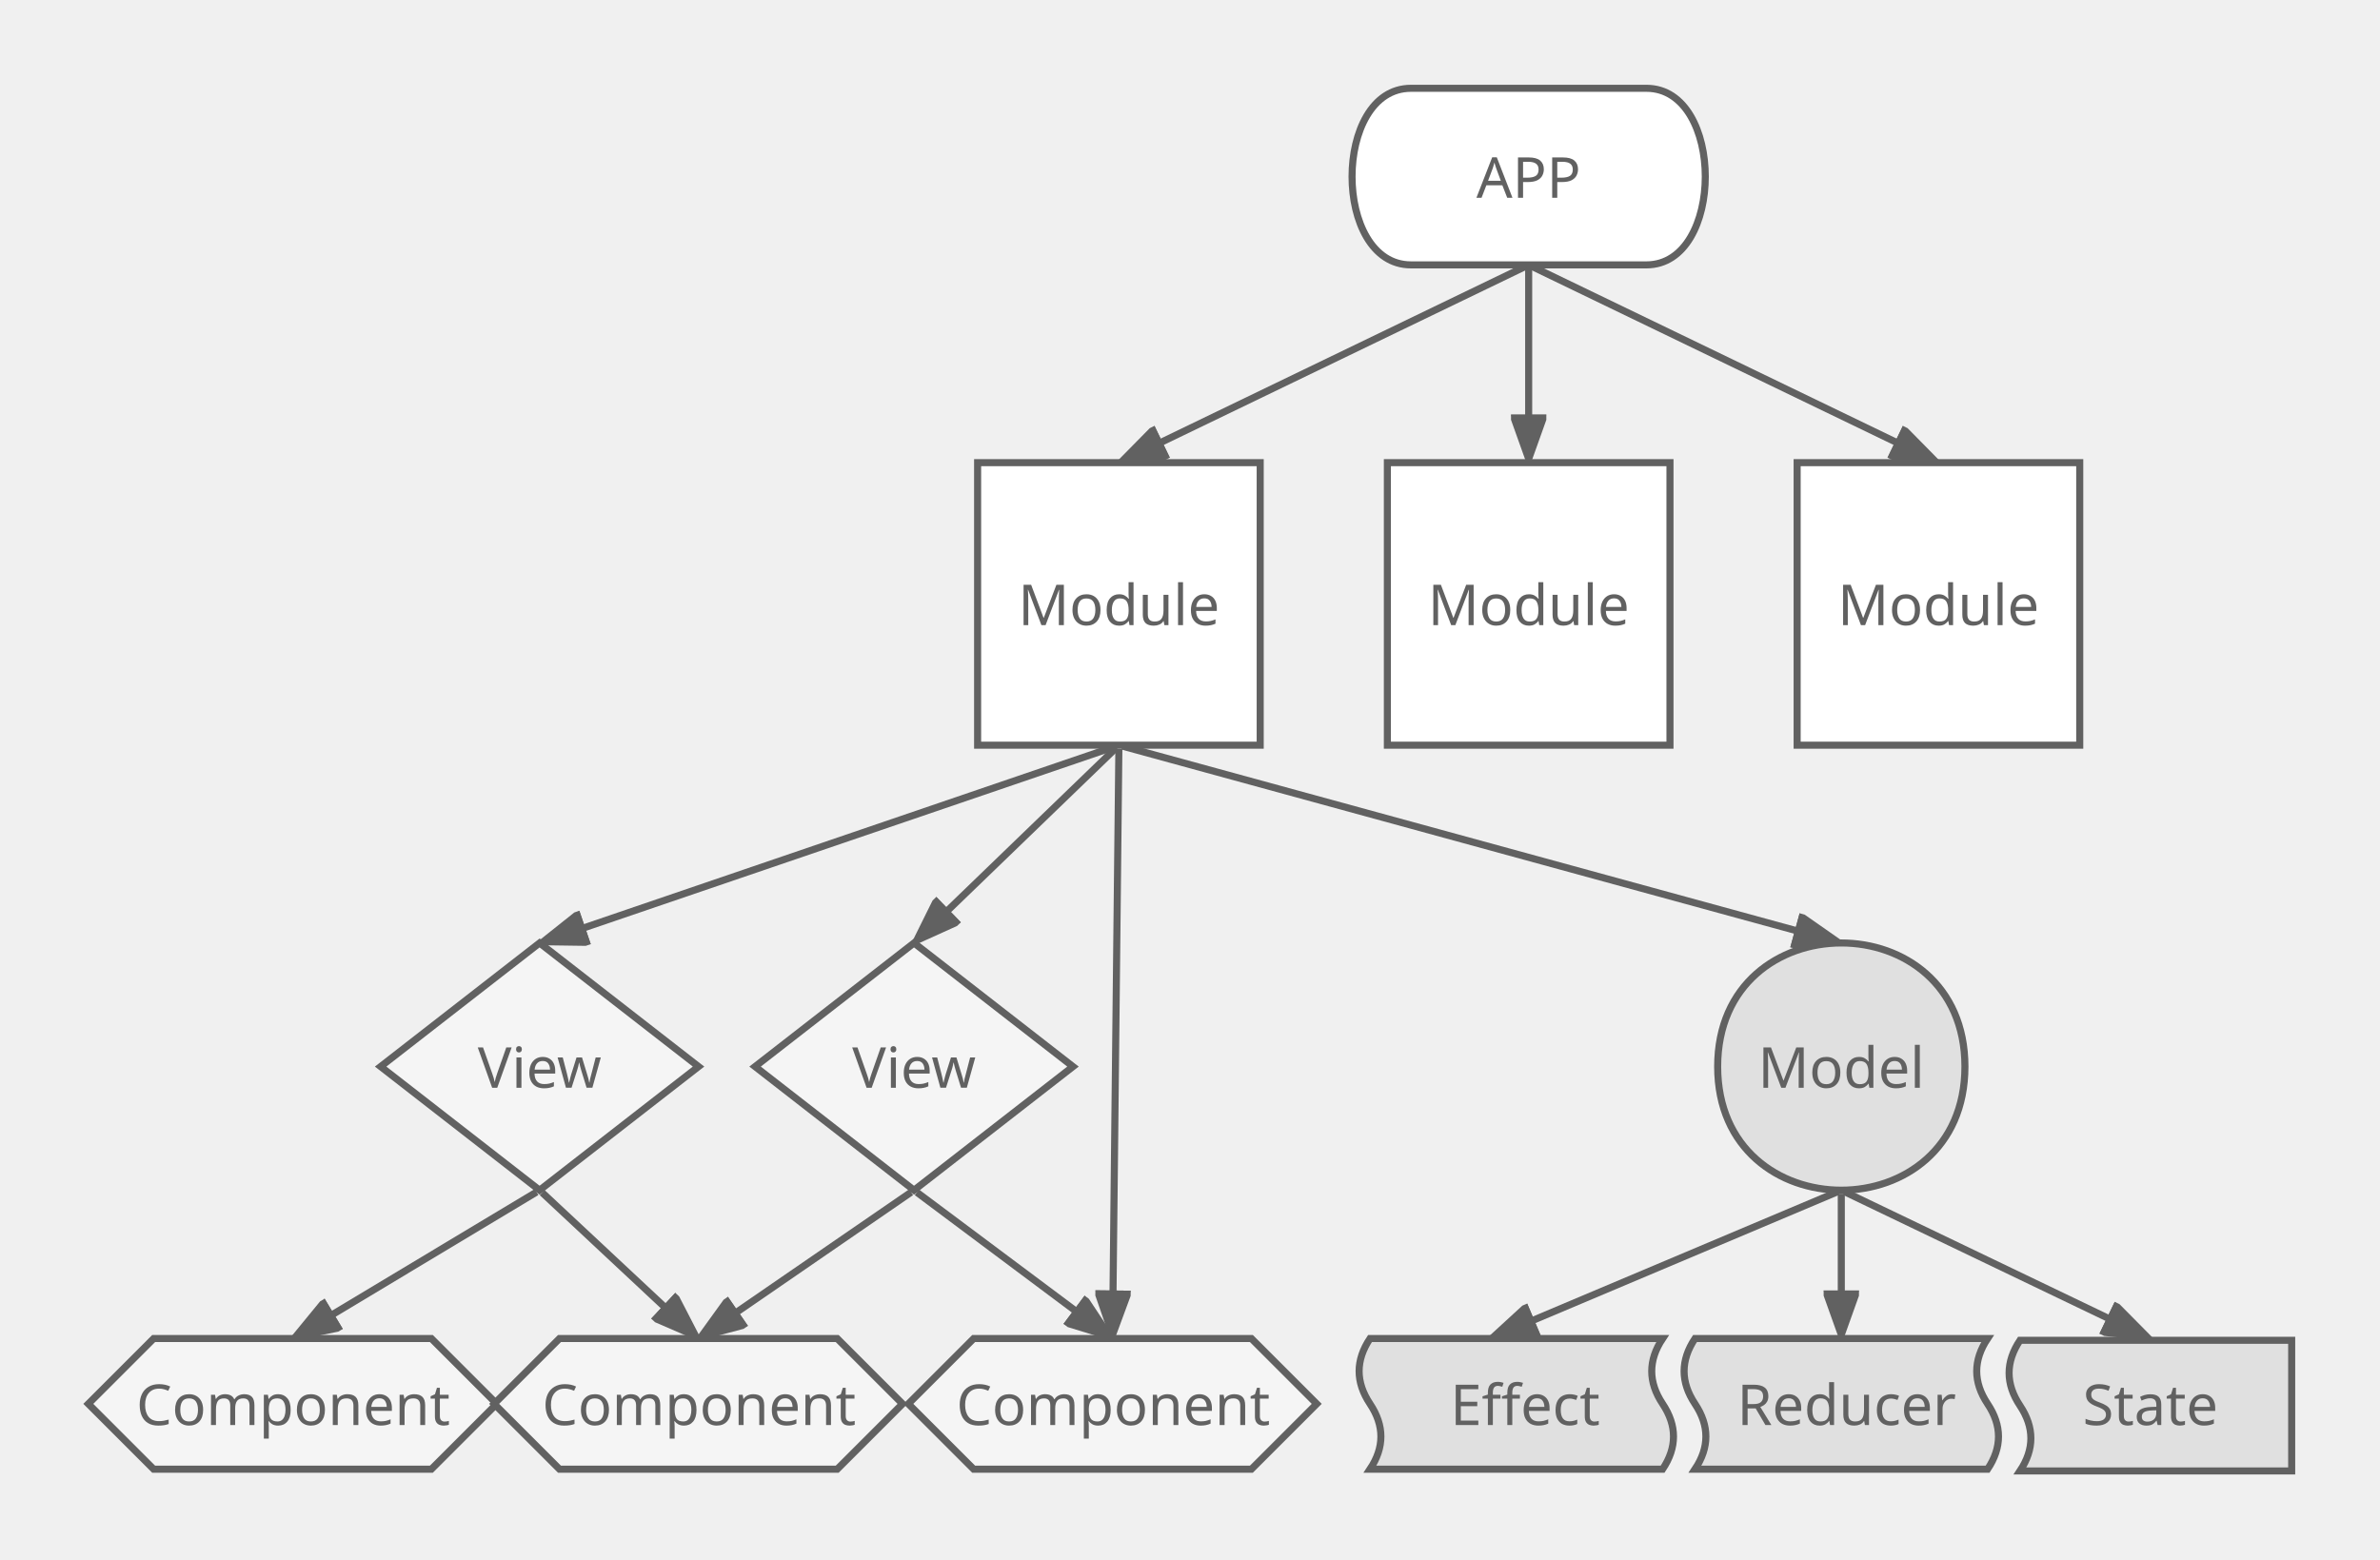
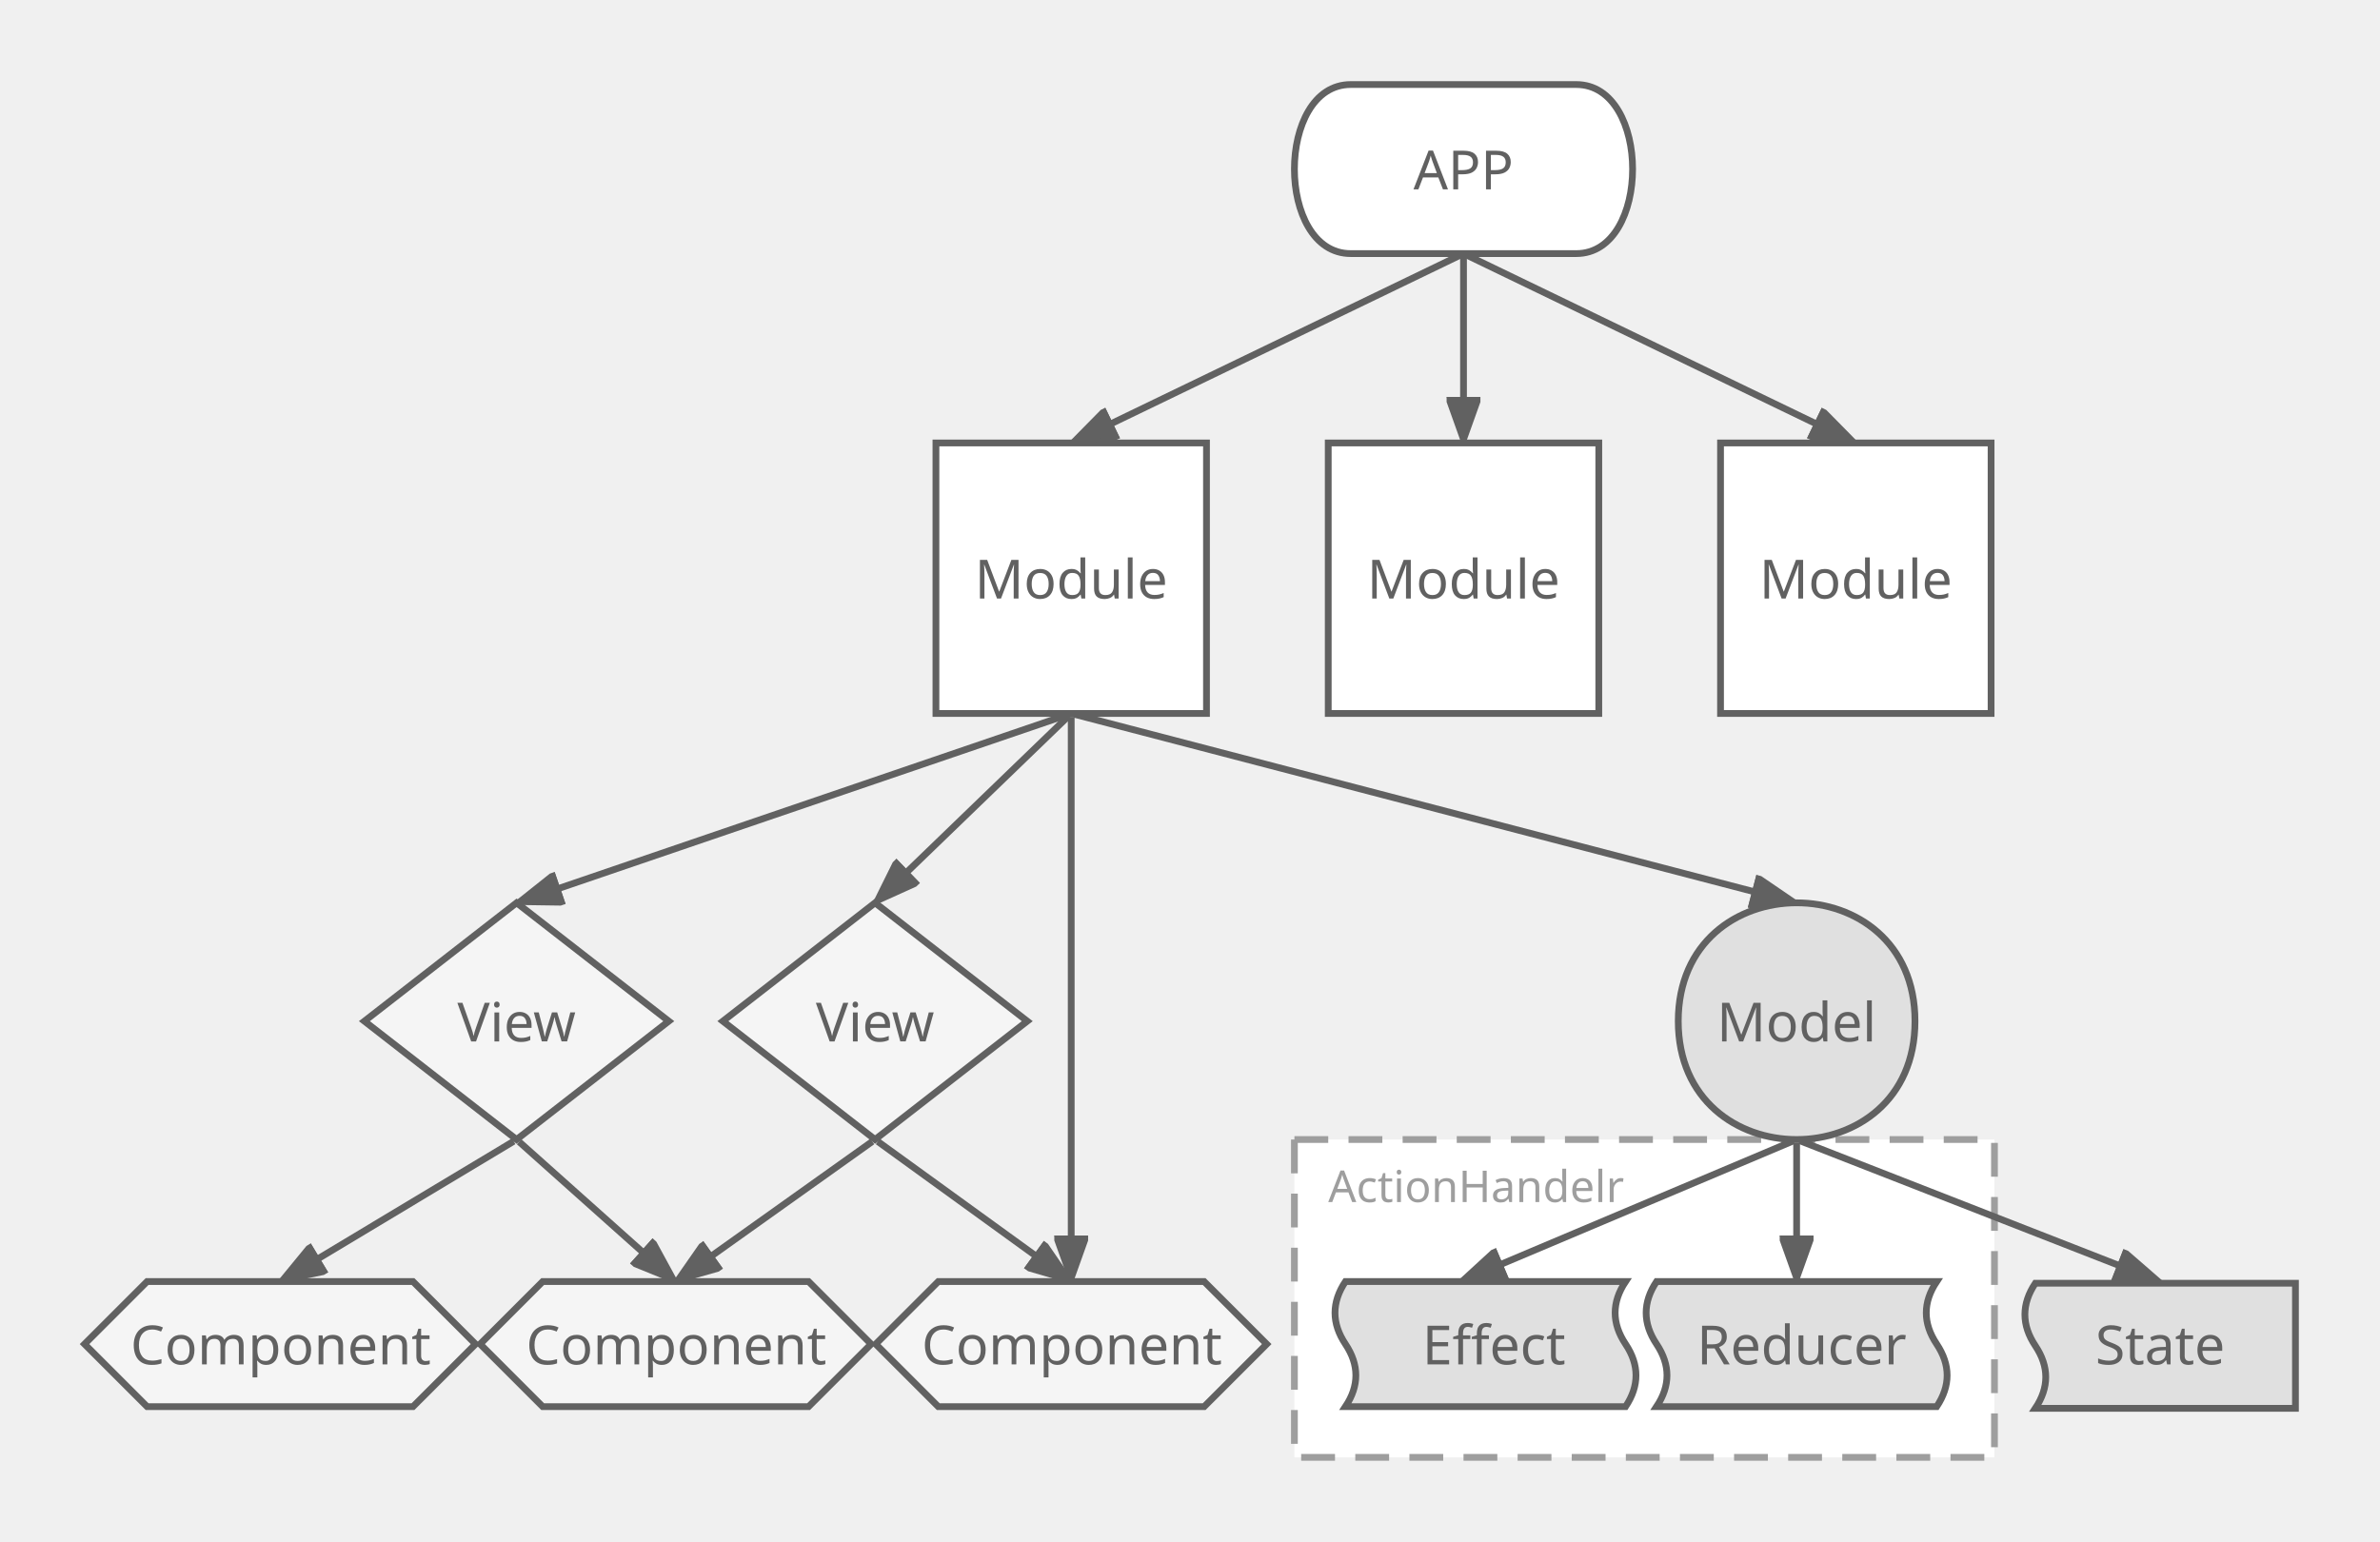
- <svg xmlns="http://www.w3.org/2000/svg" id="SvgjsSvg1000" version="1.1" width="673.75" height="441.5">
+ <svg xmlns="http://www.w3.org/2000/svg" id="SvgjsSvg1000" version="1.1" width="703.75" height="456">
  <defs id="SvgjsDefs1001">
-     <marker id="SvgjsMarker1075" markerWidth="14" markerHeight="10" refX="10" refY="5" viewBox="0 0 14 10" orient="auto" markerUnits="userSpaceOnUse" stroke-dasharray="0,0">
-       <path id="SvgjsPath1076" d="M0 0L14 5L0 10L0 0 " fill="#616161" stroke="#616161" stroke-width="1" />
-     </marker>
-     <marker id="SvgjsMarker1079" markerWidth="14" markerHeight="10" refX="10" refY="5" viewBox="0 0 14 10" orient="auto" markerUnits="userSpaceOnUse" stroke-dasharray="0,0">
-       <path id="SvgjsPath1080" d="M0 0L14 5L0 10L0 0 " fill="#616161" stroke="#616161" stroke-width="1" />
-     </marker>
-     <marker id="SvgjsMarker1083" markerWidth="14" markerHeight="10" refX="10" refY="5" viewBox="0 0 14 10" orient="auto" markerUnits="userSpaceOnUse" stroke-dasharray="0,0">
-       <path id="SvgjsPath1084" d="M0 0L14 5L0 10L0 0 " fill="#616161" stroke="#616161" stroke-width="1" />
-     </marker>
-     <marker id="SvgjsMarker1087" markerWidth="14" markerHeight="10" refX="10" refY="5" viewBox="0 0 14 10" orient="auto" markerUnits="userSpaceOnUse" stroke-dasharray="0,0">
-       <path id="SvgjsPath1088" d="M0 0L14 5L0 10L0 0 " fill="#616161" stroke="#616161" stroke-width="1" />
-     </marker>
-     <marker id="SvgjsMarker1091" markerWidth="14" markerHeight="10" refX="10" refY="5" viewBox="0 0 14 10" orient="auto" markerUnits="userSpaceOnUse" stroke-dasharray="0,0">
-       <path id="SvgjsPath1092" d="M0 0L14 5L0 10L0 0 " fill="#616161" stroke="#616161" stroke-width="1" />
-     </marker>
-     <marker id="SvgjsMarker1095" markerWidth="14" markerHeight="10" refX="10" refY="5" viewBox="0 0 14 10" orient="auto" markerUnits="userSpaceOnUse" stroke-dasharray="0,0">
-       <path id="SvgjsPath1096" d="M0 0L14 5L0 10L0 0 " fill="#616161" stroke="#616161" stroke-width="1" />
-     </marker>
-     <marker id="SvgjsMarker1099" markerWidth="14" markerHeight="10" refX="10" refY="5" viewBox="0 0 14 10" orient="auto" markerUnits="userSpaceOnUse" stroke-dasharray="0,0">
-       <path id="SvgjsPath1100" d="M0 0L14 5L0 10L0 0 " fill="#616161" stroke="#616161" stroke-width="1" />
-     </marker>
-     <marker id="SvgjsMarker1103" markerWidth="14" markerHeight="10" refX="10" refY="5" viewBox="0 0 14 10" orient="auto" markerUnits="userSpaceOnUse" stroke-dasharray="0,0">
-       <path id="SvgjsPath1104" d="M0 0L14 5L0 10L0 0 " fill="#616161" stroke="#616161" stroke-width="1" />
-     </marker>
-     <marker id="SvgjsMarker1131" markerWidth="14" markerHeight="10" refX="10" refY="5" viewBox="0 0 14 10" orient="auto" markerUnits="userSpaceOnUse" stroke-dasharray="0,0">
-       <path id="SvgjsPath1132" d="M0 0L14 5L0 10L0 0 " fill="#616161" stroke="#616161" stroke-width="1" />
-     </marker>
-     <marker id="SvgjsMarker1135" markerWidth="14" markerHeight="10" refX="10" refY="5" viewBox="0 0 14 10" orient="auto" markerUnits="userSpaceOnUse" stroke-dasharray="0,0">
-       <path id="SvgjsPath1136" d="M0 0L14 5L0 10L0 0 " fill="#616161" stroke="#616161" stroke-width="1" />
-     </marker>
-     <marker id="SvgjsMarker1139" markerWidth="14" markerHeight="10" refX="10" refY="5" viewBox="0 0 14 10" orient="auto" markerUnits="userSpaceOnUse" stroke-dasharray="0,0">
-       <path id="SvgjsPath1140" d="M0 0L14 5L0 10L0 0 " fill="#616161" stroke="#616161" stroke-width="1" />
-     </marker>
-     <marker id="SvgjsMarker1143" markerWidth="14" markerHeight="10" refX="10" refY="5" viewBox="0 0 14 10" orient="auto" markerUnits="userSpaceOnUse" stroke-dasharray="0,0">
-       <path id="SvgjsPath1144" d="M0 0L14 5L0 10L0 0 " fill="#616161" stroke="#616161" stroke-width="1" />
-     </marker>
-     <marker id="SvgjsMarker1153" markerWidth="14" markerHeight="10" refX="10" refY="5" viewBox="0 0 14 10" orient="auto" markerUnits="userSpaceOnUse" stroke-dasharray="0,0">
-       <path id="SvgjsPath1154" d="M0 0L14 5L0 10L0 0 " fill="#616161" stroke="#616161" stroke-width="1" />
-     </marker>
-     <marker id="SvgjsMarker1157" markerWidth="14" markerHeight="10" refX="10" refY="5" viewBox="0 0 14 10" orient="auto" markerUnits="userSpaceOnUse" stroke-dasharray="0,0">
-       <path id="SvgjsPath1158" d="M0 0L14 5L0 10L0 0 " fill="#616161" stroke="#616161" stroke-width="1" />
+     <marker id="SvgjsMarker1081" markerWidth="14" markerHeight="10" refX="10" refY="5" viewBox="0 0 14 10" orient="auto" markerUnits="userSpaceOnUse" stroke-dasharray="0,0">
+       <path id="SvgjsPath1082" d="M0 0L14 5L0 10L0 0 " fill="#616161" stroke="#616161" stroke-width="1" />
+     </marker>
+     <marker id="SvgjsMarker1085" markerWidth="14" markerHeight="10" refX="10" refY="5" viewBox="0 0 14 10" orient="auto" markerUnits="userSpaceOnUse" stroke-dasharray="0,0">
+       <path id="SvgjsPath1086" d="M0 0L14 5L0 10L0 0 " fill="#616161" stroke="#616161" stroke-width="1" />
+     </marker>
+     <marker id="SvgjsMarker1089" markerWidth="14" markerHeight="10" refX="10" refY="5" viewBox="0 0 14 10" orient="auto" markerUnits="userSpaceOnUse" stroke-dasharray="0,0">
+       <path id="SvgjsPath1090" d="M0 0L14 5L0 10L0 0 " fill="#616161" stroke="#616161" stroke-width="1" />
+     </marker>
+     <marker id="SvgjsMarker1093" markerWidth="14" markerHeight="10" refX="10" refY="5" viewBox="0 0 14 10" orient="auto" markerUnits="userSpaceOnUse" stroke-dasharray="0,0">
+       <path id="SvgjsPath1094" d="M0 0L14 5L0 10L0 0 " fill="#616161" stroke="#616161" stroke-width="1" />
+     </marker>
+     <marker id="SvgjsMarker1097" markerWidth="14" markerHeight="10" refX="10" refY="5" viewBox="0 0 14 10" orient="auto" markerUnits="userSpaceOnUse" stroke-dasharray="0,0">
+       <path id="SvgjsPath1098" d="M0 0L14 5L0 10L0 0 " fill="#616161" stroke="#616161" stroke-width="1" />
+     </marker>
+     <marker id="SvgjsMarker1101" markerWidth="14" markerHeight="10" refX="10" refY="5" viewBox="0 0 14 10" orient="auto" markerUnits="userSpaceOnUse" stroke-dasharray="0,0">
+       <path id="SvgjsPath1102" d="M0 0L14 5L0 10L0 0 " fill="#616161" stroke="#616161" stroke-width="1" />
+     </marker>
+     <marker id="SvgjsMarker1105" markerWidth="14" markerHeight="10" refX="10" refY="5" viewBox="0 0 14 10" orient="auto" markerUnits="userSpaceOnUse" stroke-dasharray="0,0">
+       <path id="SvgjsPath1106" d="M0 0L14 5L0 10L0 0 " fill="#616161" stroke="#616161" stroke-width="1" />
+     </marker>
+     <marker id="SvgjsMarker1109" markerWidth="14" markerHeight="10" refX="10" refY="5" viewBox="0 0 14 10" orient="auto" markerUnits="userSpaceOnUse" stroke-dasharray="0,0">
+       <path id="SvgjsPath1110" d="M0 0L14 5L0 10L0 0 " fill="#616161" stroke="#616161" stroke-width="1" />
+     </marker>
+     <marker id="SvgjsMarker1137" markerWidth="14" markerHeight="10" refX="10" refY="5" viewBox="0 0 14 10" orient="auto" markerUnits="userSpaceOnUse" stroke-dasharray="0,0">
+       <path id="SvgjsPath1138" d="M0 0L14 5L0 10L0 0 " fill="#616161" stroke="#616161" stroke-width="1" />
+     </marker>
+     <marker id="SvgjsMarker1141" markerWidth="14" markerHeight="10" refX="10" refY="5" viewBox="0 0 14 10" orient="auto" markerUnits="userSpaceOnUse" stroke-dasharray="0,0">
+       <path id="SvgjsPath1142" d="M0 0L14 5L0 10L0 0 " fill="#616161" stroke="#616161" stroke-width="1" />
+     </marker>
+     <marker id="SvgjsMarker1145" markerWidth="14" markerHeight="10" refX="10" refY="5" viewBox="0 0 14 10" orient="auto" markerUnits="userSpaceOnUse" stroke-dasharray="0,0">
+       <path id="SvgjsPath1146" d="M0 0L14 5L0 10L0 0 " fill="#616161" stroke="#616161" stroke-width="1" />
+     </marker>
+     <marker id="SvgjsMarker1149" markerWidth="14" markerHeight="10" refX="10" refY="5" viewBox="0 0 14 10" orient="auto" markerUnits="userSpaceOnUse" stroke-dasharray="0,0">
+       <path id="SvgjsPath1150" d="M0 0L14 5L0 10L0 0 " fill="#616161" stroke="#616161" stroke-width="1" />
+     </marker>
+     <marker id="SvgjsMarker1159" markerWidth="14" markerHeight="10" refX="10" refY="5" viewBox="0 0 14 10" orient="auto" markerUnits="userSpaceOnUse" stroke-dasharray="0,0">
+       <path id="SvgjsPath1160" d="M0 0L14 5L0 10L0 0 " fill="#616161" stroke="#616161" stroke-width="1" />
+     </marker>
+     <marker id="SvgjsMarker1163" markerWidth="14" markerHeight="10" refX="10" refY="5" viewBox="0 0 14 10" orient="auto" markerUnits="userSpaceOnUse" stroke-dasharray="0,0">
+       <path id="SvgjsPath1164" d="M0 0L14 5L0 10L0 0 " fill="#616161" stroke="#616161" stroke-width="1" />
    </marker>
  </defs>
-   <g id="SvgjsG1007" transform="matrix(6.123233995736766e-17,1,-1,6.123233995736766e-17,648.75,379.5)">
-     <path id="SvgjsPath1008" d="M0 76.917L0 0L37 0L37 76.917Q27.75 70.75 18.5 76.917Q9.25 83.083 0 76.917Z " stroke="rgba(97,97,97,1)" stroke-width="2" fill-opacity="1" fill="#e0e0e0" />
+   <g id="SvgjsG1007" transform="translate(382.75,337)">
+     <path id="SvgjsPath1008" d="M0 0L207 0L207 94L0 94Z " stroke-dasharray="10,6" stroke="rgba(158,158,158,1)" stroke-width="2" fill-opacity="1" fill="#ffffff" />
    <g id="SvgjsG1009">
-       <text id="SvgjsText1010" font-family="微软雅黑" text-anchor="middle" font-size="16px" width="38px" fill="#616161" font-weight="400" align="middle" lineHeight="125%" font-style="" opacity="1" y="22" transform="rotate(0)">
-         <tspan id="SvgjsTspan1011" dy="20" x="19">
-           <tspan id="SvgjsTspan1012" style="text-decoration:;"> </tspan>
-         </tspan>
-       </text>
-     </g>
-   </g>
-   <g id="SvgjsG1013" transform="translate(568.75,379)">
-     <path id="SvgjsPath1014" d="M0 0L80 0L80 37L0 37Z " stroke="none" fill="none" />
+       <text id="SvgjsText1010" font-family="微软雅黑" text-anchor="start" font-size="13px" width="187px" fill="#9e9e9e" font-weight="400" align="top" lineHeight="200%" font-style="" opacity="1" y="-7.5" transform="rotate(0)">
+         <tspan id="SvgjsTspan1011" dy="26" x="10">
+           <tspan id="SvgjsTspan1012" style="text-decoration:;">ActionHandelr</tspan>
+         </tspan>
+       </text>
+     </g>
+   </g>
+   <g id="SvgjsG1013" transform="matrix(6.123233995736766e-17,1,-1,6.123233995736766e-17,678.75,379.5)">
+     <path id="SvgjsPath1014" d="M0 76.917L0 0L37 0L37 76.917Q27.75 70.75 18.5 76.917Q9.25 83.083 0 76.917Z " stroke="rgba(97,97,97,1)" stroke-width="2" fill-opacity="1" fill="#e0e0e0" />
    <g id="SvgjsG1015">
-       <text id="SvgjsText1016" font-family="微软雅黑" text-anchor="middle" font-size="16px" width="80px" fill="#616161" font-weight="400" align="middle" lineHeight="125%" font-style="" opacity="1" y="4.5" transform="rotate(0)">
-         <tspan id="SvgjsTspan1017" dy="20" x="40">
-           <tspan id="SvgjsTspan1018" style="text-decoration:;">State</tspan>
-         </tspan>
-       </text>
-     </g>
-   </g>
-   <g id="SvgjsG1019" transform="translate(382.75,25)">
-     <path id="SvgjsPath1020" d="M16.667 0L83.333 0C105.556 0 105.556 50 83.333 50L16.667 50C-5.556 50 -5.556 0 16.667 0Z " stroke="rgba(97,97,97,1)" stroke-width="2" fill-opacity="1" fill="#ffffff" />
+       <text id="SvgjsText1016" font-family="微软雅黑" text-anchor="middle" font-size="16px" width="38px" fill="#616161" font-weight="400" align="middle" lineHeight="125%" font-style="" opacity="1" y="22" transform="rotate(0)">
+         <tspan id="SvgjsTspan1017" dy="20" x="19">
+           <tspan id="SvgjsTspan1018" style="text-decoration:;"> </tspan>
+         </tspan>
+       </text>
+     </g>
+   </g>
+   <g id="SvgjsG1019" transform="translate(598.75,379)">
+     <path id="SvgjsPath1020" d="M0 0L80 0L80 37L0 37Z " stroke="none" fill="none" />
    <g id="SvgjsG1021">
-       <text id="SvgjsText1022" font-family="微软雅黑" text-anchor="middle" font-size="16px" width="80px" fill="#616161" font-weight="400" align="middle" lineHeight="125%" font-style="" opacity="1" y="11" transform="rotate(0)">
-         <tspan id="SvgjsTspan1023" dy="20" x="50">
-           <tspan id="SvgjsTspan1024" style="text-decoration:;">APP</tspan>
-         </tspan>
-       </text>
-     </g>
-   </g>
-   <g id="SvgjsG1025" transform="translate(276.75,131)">
-     <path id="SvgjsPath1026" d="M0 0L80 0L80 80L0 80Z " stroke="rgba(97,97,97,1)" stroke-width="2" fill-opacity="1" fill="#ffffff" />
+       <text id="SvgjsText1022" font-family="微软雅黑" text-anchor="middle" font-size="16px" width="80px" fill="#616161" font-weight="400" align="middle" lineHeight="125%" font-style="" opacity="1" y="4.5" transform="rotate(0)">
+         <tspan id="SvgjsTspan1023" dy="20" x="40">
+           <tspan id="SvgjsTspan1024" style="text-decoration:;">State</tspan>
+         </tspan>
+       </text>
+     </g>
+   </g>
+   <g id="SvgjsG1025" transform="translate(382.75,25)">
+     <path id="SvgjsPath1026" d="M16.667 0L83.333 0C105.556 0 105.556 50 83.333 50L16.667 50C-5.556 50 -5.556 0 16.667 0Z " stroke="rgba(97,97,97,1)" stroke-width="2" fill-opacity="1" fill="#ffffff" />
    <g id="SvgjsG1027">
-       <text id="SvgjsText1028" font-family="微软雅黑" text-anchor="middle" font-size="16px" width="60px" fill="#616161" font-weight="400" align="middle" lineHeight="125%" font-style="" opacity="1" y="26" transform="rotate(0)">
-         <tspan id="SvgjsTspan1029" dy="20" x="40">
-           <tspan id="SvgjsTspan1030" style="text-decoration:;">Module</tspan>
-         </tspan>
-       </text>
-     </g>
-   </g>
-   <g id="SvgjsG1031" transform="translate(392.75,131)">
+       <text id="SvgjsText1028" font-family="微软雅黑" text-anchor="middle" font-size="16px" width="80px" fill="#616161" font-weight="400" align="middle" lineHeight="125%" font-style="" opacity="1" y="11" transform="rotate(0)">
+         <tspan id="SvgjsTspan1029" dy="20" x="50">
+           <tspan id="SvgjsTspan1030" style="text-decoration:;">APP</tspan>
+         </tspan>
+       </text>
+     </g>
+   </g>
+   <g id="SvgjsG1031" transform="translate(276.75,131)">
    <path id="SvgjsPath1032" d="M0 0L80 0L80 80L0 80Z " stroke="rgba(97,97,97,1)" stroke-width="2" fill-opacity="1" fill="#ffffff" />
    <g id="SvgjsG1033">
      <text id="SvgjsText1034" font-family="微软雅黑" text-anchor="middle" font-size="16px" width="60px" fill="#616161" font-weight="400" align="middle" lineHeight="125%" font-style="" opacity="1" y="26" transform="rotate(0)">
        <tspan id="SvgjsTspan1035" dy="20" x="40">
          <tspan id="SvgjsTspan1036" style="text-decoration:;">Module</tspan>
        </tspan>
      </text>
    </g>
  </g>
-   <g id="SvgjsG1037" transform="translate(508.75,131)">
+   <g id="SvgjsG1037" transform="translate(392.75,131)">
    <path id="SvgjsPath1038" d="M0 0L80 0L80 80L0 80Z " stroke="rgba(97,97,97,1)" stroke-width="2" fill-opacity="1" fill="#ffffff" />
    <g id="SvgjsG1039">
      <text id="SvgjsText1040" font-family="微软雅黑" text-anchor="middle" font-size="16px" width="60px" fill="#616161" font-weight="400" align="middle" lineHeight="125%" font-style="" opacity="1" y="26" transform="rotate(0)">
        <tspan id="SvgjsTspan1041" dy="20" x="40">
          <tspan id="SvgjsTspan1042" style="text-decoration:;">Module</tspan>
        </tspan>
      </text>
    </g>
  </g>
-   <g id="SvgjsG1043" transform="translate(486.25,267)">
-     <path id="SvgjsPath1044" d="M0 35C0 -11.667 70 -11.667 70 35C70 81.667 0 81.667 0 35Z " stroke="rgba(97,97,97,1)" stroke-width="2" fill-opacity="1" fill="#e0e0e0" />
+   <g id="SvgjsG1043" transform="translate(508.75,131)">
+     <path id="SvgjsPath1044" d="M0 0L80 0L80 80L0 80Z " stroke="rgba(97,97,97,1)" stroke-width="2" fill-opacity="1" fill="#ffffff" />
    <g id="SvgjsG1045">
-       <text id="SvgjsText1046" font-family="微软雅黑" text-anchor="middle" font-size="16px" width="50px" fill="#616161" font-weight="400" align="middle" lineHeight="125%" font-style="" opacity="1" y="21" transform="rotate(0)">
-         <tspan id="SvgjsTspan1047" dy="20" x="35">
-           <tspan id="SvgjsTspan1048" style="text-decoration:;">Model</tspan>
-         </tspan>
-       </text>
-     </g>
-   </g>
-   <g id="SvgjsG1049" transform="translate(213.75,267)">
-     <path id="SvgjsPath1050" d="M0 35L45 0L90 35L45 70L0 35Z " stroke="rgba(97,97,97,1)" stroke-width="2" fill-opacity="1" fill="#f5f5f5" />
+       <text id="SvgjsText1046" font-family="微软雅黑" text-anchor="middle" font-size="16px" width="60px" fill="#616161" font-weight="400" align="middle" lineHeight="125%" font-style="" opacity="1" y="26" transform="rotate(0)">
+         <tspan id="SvgjsTspan1047" dy="20" x="40">
+           <tspan id="SvgjsTspan1048" style="text-decoration:;">Module</tspan>
+         </tspan>
+       </text>
+     </g>
+   </g>
+   <g id="SvgjsG1049" transform="translate(496.25,267)">
+     <path id="SvgjsPath1050" d="M0 35C0 -11.667 70 -11.667 70 35C70 81.667 0 81.667 0 35Z " stroke="rgba(97,97,97,1)" stroke-width="2" fill-opacity="1" fill="#e0e0e0" />
    <g id="SvgjsG1051">
-       <text id="SvgjsText1052" font-family="微软雅黑" text-anchor="middle" font-size="16px" width="70px" fill="#616161" font-weight="400" align="middle" lineHeight="125%" font-style="" opacity="1" y="21" transform="rotate(0)">
-         <tspan id="SvgjsTspan1053" dy="20" x="45">
-           <tspan id="SvgjsTspan1054" style="text-decoration:;">View</tspan>
-         </tspan>
-       </text>
-     </g>
-   </g>
-   <g id="SvgjsG1055" transform="translate(25,379)">
-     <path id="SvgjsPath1056" d="M0 18.5L18.5 0L97.113 0L115.613 18.5L97.113 37L18.5 37L0 18.5Z " stroke="rgba(97,97,97,1)" stroke-width="2" fill-opacity="1" fill="#f5f5f5" />
+       <text id="SvgjsText1052" font-family="微软雅黑" text-anchor="middle" font-size="16px" width="50px" fill="#616161" font-weight="400" align="middle" lineHeight="125%" font-style="" opacity="1" y="21" transform="rotate(0)">
+         <tspan id="SvgjsTspan1053" dy="20" x="35">
+           <tspan id="SvgjsTspan1054" style="text-decoration:;">Model</tspan>
+         </tspan>
+       </text>
+     </g>
+   </g>
+   <g id="SvgjsG1055" transform="translate(213.75,267)">
+     <path id="SvgjsPath1056" d="M0 35L45 0L90 35L45 70L0 35Z " stroke="rgba(97,97,97,1)" stroke-width="2" fill-opacity="1" fill="#f5f5f5" />
    <g id="SvgjsG1057">
-       <text id="SvgjsText1058" font-family="微软雅黑" text-anchor="middle" font-size="16px" width="96px" fill="#616161" font-weight="400" align="middle" lineHeight="125%" font-style="" opacity="1" y="4.5" transform="rotate(0)">
-         <tspan id="SvgjsTspan1059" dy="20" x="58">
-           <tspan id="SvgjsTspan1060" style="text-decoration:;">Component</tspan>
-         </tspan>
-       </text>
-     </g>
-   </g>
-   <g id="SvgjsG1061" transform="translate(107.75,267)">
-     <path id="SvgjsPath1062" d="M0 35L45 0L90 35L45 70L0 35Z " stroke="rgba(97,97,97,1)" stroke-width="2" fill-opacity="1" fill="#f5f5f5" />
+       <text id="SvgjsText1058" font-family="微软雅黑" text-anchor="middle" font-size="16px" width="70px" fill="#616161" font-weight="400" align="middle" lineHeight="125%" font-style="" opacity="1" y="21" transform="rotate(0)">
+         <tspan id="SvgjsTspan1059" dy="20" x="45">
+           <tspan id="SvgjsTspan1060" style="text-decoration:;">View</tspan>
+         </tspan>
+       </text>
+     </g>
+   </g>
+   <g id="SvgjsG1061" transform="translate(25,379)">
+     <path id="SvgjsPath1062" d="M0 18.5L18.5 0L97.113 0L115.613 18.5L97.113 37L18.5 37L0 18.5Z " stroke="rgba(97,97,97,1)" stroke-width="2" fill-opacity="1" fill="#f5f5f5" />
    <g id="SvgjsG1063">
-       <text id="SvgjsText1064" font-family="微软雅黑" text-anchor="middle" font-size="16px" width="70px" fill="#616161" font-weight="400" align="middle" lineHeight="125%" font-style="" opacity="1" y="21" transform="rotate(0)">
-         <tspan id="SvgjsTspan1065" dy="20" x="45">
-           <tspan id="SvgjsTspan1066" style="text-decoration:;">View</tspan>
-         </tspan>
-       </text>
-     </g>
-   </g>
-   <g id="SvgjsG1067" transform="translate(139.887,379)">
-     <path id="SvgjsPath1068" d="M0 18.5L18.5 0L97.113 0L115.613 18.5L97.113 37L18.5 37L0 18.5Z " stroke="rgba(97,97,97,1)" stroke-width="2" fill-opacity="1" fill="#f5f5f5" />
+       <text id="SvgjsText1064" font-family="微软雅黑" text-anchor="middle" font-size="16px" width="96px" fill="#616161" font-weight="400" align="middle" lineHeight="125%" font-style="" opacity="1" y="4.5" transform="rotate(0)">
+         <tspan id="SvgjsTspan1065" dy="20" x="58">
+           <tspan id="SvgjsTspan1066" style="text-decoration:;">Component</tspan>
+         </tspan>
+       </text>
+     </g>
+   </g>
+   <g id="SvgjsG1067" transform="translate(107.75,267)">
+     <path id="SvgjsPath1068" d="M0 35L45 0L90 35L45 70L0 35Z " stroke="rgba(97,97,97,1)" stroke-width="2" fill-opacity="1" fill="#f5f5f5" />
    <g id="SvgjsG1069">
-       <text id="SvgjsText1070" font-family="微软雅黑" text-anchor="middle" font-size="16px" width="96px" fill="#616161" font-weight="400" align="middle" lineHeight="125%" font-style="" opacity="1" y="4.5" transform="rotate(0)">
-         <tspan id="SvgjsTspan1071" dy="20" x="58">
-           <tspan id="SvgjsTspan1072" style="text-decoration:;">Component</tspan>
-         </tspan>
-       </text>
-     </g>
-   </g>
-   <g id="SvgjsG1073">
-     <path id="SvgjsPath1074" d="M431.849 75.435L319.992 129.435 " stroke="#616161" stroke-width="2" fill="none" marker-end="url(#SvgjsMarker1075)" />
-   </g>
-   <g id="SvgjsG1077">
-     <path id="SvgjsPath1078" d="M432.75 76L432.75 127.4 " stroke="#616161" stroke-width="2" fill="none" marker-end="url(#SvgjsMarker1079)" />
-   </g>
-   <g id="SvgjsG1081">
-     <path id="SvgjsPath1082" d="M433.651 75.435L545.508 129.435 " stroke="#616161" stroke-width="2" fill="none" marker-end="url(#SvgjsMarker1083)" />
-   </g>
-   <g id="SvgjsG1085">
-     <path id="SvgjsPath1086" d="M315.804 211.323L156.157 265.837 " stroke="#616161" stroke-width="2" fill="none" marker-end="url(#SvgjsMarker1087)" />
-   </g>
-   <g id="SvgjsG1089">
-     <path id="SvgjsPath1090" d="M316.031 211.695L261.34 264.499 " stroke="#616161" stroke-width="2" fill="none" marker-end="url(#SvgjsMarker1091)" />
-   </g>
-   <g id="SvgjsG1093">
-     <path id="SvgjsPath1094" d="M317.714 211.264L517.778 266.049 " stroke="#616161" stroke-width="2" fill="none" marker-end="url(#SvgjsMarker1095)" />
-   </g>
-   <g id="SvgjsG1097">
-     <path id="SvgjsPath1098" d="M151.893 337.515L85.893 377.147 " stroke="#616161" stroke-width="2" fill="none" marker-end="url(#SvgjsMarker1099)" />
-   </g>
-   <g id="SvgjsG1101">
-     <path id="SvgjsPath1102" d="M153.481 337.683L195.063 376.542 " stroke="#616161" stroke-width="2" fill="none" marker-end="url(#SvgjsMarker1103)" />
-   </g>
-   <g id="SvgjsG1105" transform="matrix(-1.8369701987210297e-16,-1,1,-1.8369701987210297e-16,384.75,416)">
-     <path id="SvgjsPath1106" d="M0 3.083Q9.25 9.25 18.5 3.083Q27.75 -3.083 37 3.083L37 85.917Q27.75 79.75 18.5 85.917Q9.25 92.083 0 85.917L0 3.083Z " stroke="rgba(97,97,97,1)" stroke-width="2" fill-opacity="1" fill="#e0e0e0" />
-     <g id="SvgjsG1107">
-       <text id="SvgjsText1108" font-family="微软雅黑" text-anchor="middle" font-size="16px" width="37px" fill="#616161" font-weight="400" align="middle" lineHeight="125%" font-style="" opacity="1" y="30.5" transform="rotate(0)">
-         <tspan id="SvgjsTspan1109" dy="20" x="18.5">
-           <tspan id="SvgjsTspan1110" style="text-decoration:;"> </tspan>
-         </tspan>
-       </text>
-     </g>
-   </g>
-   <g id="SvgjsG1111" transform="translate(391.75,379)">
-     <path id="SvgjsPath1112" d="M0 0L80 0L80 37L0 37Z " stroke="none" fill="none" />
+       <text id="SvgjsText1070" font-family="微软雅黑" text-anchor="middle" font-size="16px" width="70px" fill="#616161" font-weight="400" align="middle" lineHeight="125%" font-style="" opacity="1" y="21" transform="rotate(0)">
+         <tspan id="SvgjsTspan1071" dy="20" x="45">
+           <tspan id="SvgjsTspan1072" style="text-decoration:;">View</tspan>
+         </tspan>
+       </text>
+     </g>
+   </g>
+   <g id="SvgjsG1073" transform="translate(141.9718,379)">
+     <path id="SvgjsPath1074" d="M0 18.5L18.5 0L97.113 0L115.613 18.5L97.113 37L18.5 37L0 18.5Z " stroke="rgba(97,97,97,1)" stroke-width="2" fill-opacity="1" fill="#f5f5f5" />
+     <g id="SvgjsG1075">
+       <text id="SvgjsText1076" font-family="微软雅黑" text-anchor="middle" font-size="16px" width="96px" fill="#616161" font-weight="400" align="middle" lineHeight="125%" font-style="" opacity="1" y="4.5" transform="rotate(0)">
+         <tspan id="SvgjsTspan1077" dy="20" x="58">
+           <tspan id="SvgjsTspan1078" style="text-decoration:;">Component</tspan>
+         </tspan>
+       </text>
+     </g>
+   </g>
+   <g id="SvgjsG1079">
+     <path id="SvgjsPath1080" d="M431.849 75.435L319.992 129.435 " stroke="#616161" stroke-width="2" fill="none" marker-end="url(#SvgjsMarker1081)" />
+   </g>
+   <g id="SvgjsG1083">
+     <path id="SvgjsPath1084" d="M432.75 76L432.75 127.4 " stroke="#616161" stroke-width="2" fill="none" marker-end="url(#SvgjsMarker1085)" />
+   </g>
+   <g id="SvgjsG1087">
+     <path id="SvgjsPath1088" d="M433.651 75.435L545.508 129.435 " stroke="#616161" stroke-width="2" fill="none" marker-end="url(#SvgjsMarker1089)" />
+   </g>
+   <g id="SvgjsG1091">
+     <path id="SvgjsPath1092" d="M315.804 211.323L156.157 265.837 " stroke="#616161" stroke-width="2" fill="none" marker-end="url(#SvgjsMarker1093)" />
+   </g>
+   <g id="SvgjsG1095">
+     <path id="SvgjsPath1096" d="M316.031 211.695L261.34 264.499 " stroke="#616161" stroke-width="2" fill="none" marker-end="url(#SvgjsMarker1097)" />
+   </g>
+   <g id="SvgjsG1099">
+     <path id="SvgjsPath1100" d="M317.718 211.253L527.767 266.091 " stroke="#616161" stroke-width="2" fill="none" marker-end="url(#SvgjsMarker1101)" />
+   </g>
+   <g id="SvgjsG1103">
+     <path id="SvgjsPath1104" d="M151.893 337.515L85.893 377.147 " stroke="#616161" stroke-width="2" fill="none" marker-end="url(#SvgjsMarker1105)" />
+   </g>
+   <g id="SvgjsG1107">
+     <path id="SvgjsPath1108" d="M153.496 337.666L197.093 376.602 " stroke="#616161" stroke-width="2" fill="none" marker-end="url(#SvgjsMarker1109)" />
+   </g>
+   <g id="SvgjsG1111" transform="matrix(-1.8369701987210297e-16,-1,1,-1.8369701987210297e-16,394.75,416)">
+     <path id="SvgjsPath1112" d="M0 3.083Q9.25 9.25 18.5 3.083Q27.75 -3.083 37 3.083L37 85.917Q27.75 79.75 18.5 85.917Q9.25 92.083 0 85.917L0 3.083Z " stroke="rgba(97,97,97,1)" stroke-width="2" fill-opacity="1" fill="#e0e0e0" />
    <g id="SvgjsG1113">
-       <text id="SvgjsText1114" font-family="微软雅黑" text-anchor="middle" font-size="16px" width="80px" fill="#616161" font-weight="400" align="middle" lineHeight="125%" font-style="" opacity="1" y="4.5" transform="rotate(0)">
-         <tspan id="SvgjsTspan1115" dy="20" x="40">
-           <tspan id="SvgjsTspan1116" style="text-decoration:;">Effect</tspan>
-         </tspan>
-       </text>
-     </g>
-   </g>
-   <g id="SvgjsG1117" transform="matrix(-1.8369701987210297e-16,-1,1,-1.8369701987210297e-16,476.75,416)">
-     <path id="SvgjsPath1118" d="M0 3.083Q9.25 9.25 18.5 3.083Q27.75 -3.083 37 3.083L37 85.917Q27.75 79.75 18.5 85.917Q9.25 92.083 0 85.917L0 3.083Z " stroke="rgba(97,97,97,1)" stroke-width="2" fill-opacity="1" fill="#e0e0e0" />
+       <text id="SvgjsText1114" font-family="微软雅黑" text-anchor="middle" font-size="16px" width="37px" fill="#616161" font-weight="400" align="middle" lineHeight="125%" font-style="" opacity="1" y="30.5" transform="rotate(0)">
+         <tspan id="SvgjsTspan1115" dy="20" x="18.5">
+           <tspan id="SvgjsTspan1116" style="text-decoration:;"> </tspan>
+         </tspan>
+       </text>
+     </g>
+   </g>
+   <g id="SvgjsG1117" transform="translate(401.75,379)">
+     <path id="SvgjsPath1118" d="M0 0L80 0L80 37L0 37Z " stroke="none" fill="none" />
    <g id="SvgjsG1119">
-       <text id="SvgjsText1120" font-family="微软雅黑" text-anchor="middle" font-size="16px" width="37px" fill="#616161" font-weight="400" align="middle" lineHeight="125%" font-style="" opacity="1" y="30.5" transform="rotate(0)">
-         <tspan id="SvgjsTspan1121" dy="20" x="18.5">
-           <tspan id="SvgjsTspan1122" style="text-decoration:;"> </tspan>
-         </tspan>
-       </text>
-     </g>
-   </g>
-   <g id="SvgjsG1123" transform="translate(482.75,379)">
-     <path id="SvgjsPath1124" d="M0 0L80 0L80 37L0 37Z " stroke="none" fill="none" />
+       <text id="SvgjsText1120" font-family="微软雅黑" text-anchor="middle" font-size="16px" width="80px" fill="#616161" font-weight="400" align="middle" lineHeight="125%" font-style="" opacity="1" y="4.5" transform="rotate(0)">
+         <tspan id="SvgjsTspan1121" dy="20" x="40">
+           <tspan id="SvgjsTspan1122" style="text-decoration:;">Effect</tspan>
+         </tspan>
+       </text>
+     </g>
+   </g>
+   <g id="SvgjsG1123" transform="matrix(-1.8369701987210297e-16,-1,1,-1.8369701987210297e-16,486.75,416)">
+     <path id="SvgjsPath1124" d="M0 3.083Q9.25 9.25 18.5 3.083Q27.75 -3.083 37 3.083L37 85.917Q27.75 79.75 18.5 85.917Q9.25 92.083 0 85.917L0 3.083Z " stroke="rgba(97,97,97,1)" stroke-width="2" fill-opacity="1" fill="#e0e0e0" />
    <g id="SvgjsG1125">
-       <text id="SvgjsText1126" font-family="微软雅黑" text-anchor="middle" font-size="16px" width="80px" fill="#616161" font-weight="400" align="middle" lineHeight="125%" font-style="" opacity="1" y="4.5" transform="rotate(0)">
-         <tspan id="SvgjsTspan1127" dy="20" x="40">
-           <tspan id="SvgjsTspan1128" style="text-decoration:;">Reducer</tspan>
-         </tspan>
-       </text>
-     </g>
-   </g>
-   <g id="SvgjsG1129">
-     <path id="SvgjsPath1130" d="M520.329 337.389L425.067 377.6 " stroke="#616161" stroke-width="2" fill="none" marker-end="url(#SvgjsMarker1131)" />
-   </g>
-   <g id="SvgjsG1133">
-     <path id="SvgjsPath1134" d="M521.25 338L521.25 375.4 " stroke="#616161" stroke-width="2" fill="none" marker-end="url(#SvgjsMarker1135)" />
-   </g>
-   <g id="SvgjsG1137">
-     <path id="SvgjsPath1138" d="M522.152 337.433L605.505 377.442 " stroke="#616161" stroke-width="2" fill="none" marker-end="url(#SvgjsMarker1139)" />
-   </g>
-   <g id="SvgjsG1141">
-     <path id="SvgjsPath1142" d="M257.926 337.567L200.66 376.96 " stroke="#616161" stroke-width="2" fill="none" marker-end="url(#SvgjsMarker1143)" />
-   </g>
-   <g id="SvgjsG1145" transform="translate(257.137,379)">
-     <path id="SvgjsPath1146" d="M0 18.5L18.5 0L97.113 0L115.613 18.5L97.113 37L18.5 37L0 18.5Z " stroke="rgba(97,97,97,1)" stroke-width="2" fill-opacity="1" fill="#f5f5f5" />
-     <g id="SvgjsG1147">
-       <text id="SvgjsText1148" font-family="微软雅黑" text-anchor="middle" font-size="16px" width="96px" fill="#616161" font-weight="400" align="middle" lineHeight="125%" font-style="" opacity="1" y="4.5" transform="rotate(0)">
-         <tspan id="SvgjsTspan1149" dy="20" x="58">
-           <tspan id="SvgjsTspan1150" style="text-decoration:;">Component</tspan>
-         </tspan>
-       </text>
-     </g>
-   </g>
-   <g id="SvgjsG1151">
-     <path id="SvgjsPath1152" d="M259.551 337.599L312.06 376.845 " stroke="#616161" stroke-width="2" fill="none" marker-end="url(#SvgjsMarker1153)" />
-   </g>
-   <g id="SvgjsG1155">
-     <path id="SvgjsPath1156" d="M316.739 212L314.982 375.4 " stroke="#616161" stroke-width="2" fill="none" marker-end="url(#SvgjsMarker1157)" />
+       <text id="SvgjsText1126" font-family="微软雅黑" text-anchor="middle" font-size="16px" width="37px" fill="#616161" font-weight="400" align="middle" lineHeight="125%" font-style="" opacity="1" y="30.5" transform="rotate(0)">
+         <tspan id="SvgjsTspan1127" dy="20" x="18.5">
+           <tspan id="SvgjsTspan1128" style="text-decoration:;"> </tspan>
+         </tspan>
+       </text>
+     </g>
+   </g>
+   <g id="SvgjsG1129" transform="translate(492.75,379)">
+     <path id="SvgjsPath1130" d="M0 0L80 0L80 37L0 37Z " stroke="none" fill="none" />
+     <g id="SvgjsG1131">
+       <text id="SvgjsText1132" font-family="微软雅黑" text-anchor="middle" font-size="16px" width="80px" fill="#616161" font-weight="400" align="middle" lineHeight="125%" font-style="" opacity="1" y="4.5" transform="rotate(0)">
+         <tspan id="SvgjsTspan1133" dy="20" x="40">
+           <tspan id="SvgjsTspan1134" style="text-decoration:;">Reducer</tspan>
+         </tspan>
+       </text>
+     </g>
+   </g>
+   <g id="SvgjsG1135">
+     <path id="SvgjsPath1136" d="M530.329 337.389L435.067 377.6 " stroke="#616161" stroke-width="2" fill="none" marker-end="url(#SvgjsMarker1137)" />
+   </g>
+   <g id="SvgjsG1139">
+     <path id="SvgjsPath1140" d="M531.25 338L531.25 375.4 " stroke="#616161" stroke-width="2" fill="none" marker-end="url(#SvgjsMarker1141)" />
+   </g>
+   <g id="SvgjsG1143">
+     <path id="SvgjsPath1144" d="M532.181 337.364L635.397 377.69 " stroke="#616161" stroke-width="2" fill="none" marker-end="url(#SvgjsMarker1145)" />
+   </g>
+   <g id="SvgjsG1147">
+     <path id="SvgjsPath1148" d="M257.935 337.58L202.711 376.912 " stroke="#616161" stroke-width="2" fill="none" marker-end="url(#SvgjsMarker1149)" />
+   </g>
+   <g id="SvgjsG1151" transform="translate(258.9435,379)">
+     <path id="SvgjsPath1152" d="M0 18.5L18.5 0L97.113 0L115.613 18.5L97.113 37L18.5 37L0 18.5Z " stroke="rgba(97,97,97,1)" stroke-width="2" fill-opacity="1" fill="#f5f5f5" />
+     <g id="SvgjsG1153">
+       <text id="SvgjsText1154" font-family="微软雅黑" text-anchor="middle" font-size="16px" width="96px" fill="#616161" font-weight="400" align="middle" lineHeight="125%" font-style="" opacity="1" y="4.5" transform="rotate(0)">
+         <tspan id="SvgjsTspan1155" dy="20" x="58">
+           <tspan id="SvgjsTspan1156" style="text-decoration:;">Component</tspan>
+         </tspan>
+       </text>
+     </g>
+   </g>
+   <g id="SvgjsG1157">
+     <path id="SvgjsPath1158" d="M259.56 337.587L313.834 376.889 " stroke="#616161" stroke-width="2" fill="none" marker-end="url(#SvgjsMarker1159)" />
+   </g>
+   <g id="SvgjsG1161">
+     <path id="SvgjsPath1162" d="M316.75 212L316.75 295L316.75 295L316.75 375.4 " stroke="#616161" stroke-width="2" fill="none" marker-end="url(#SvgjsMarker1163)" />
  </g>
</svg>
